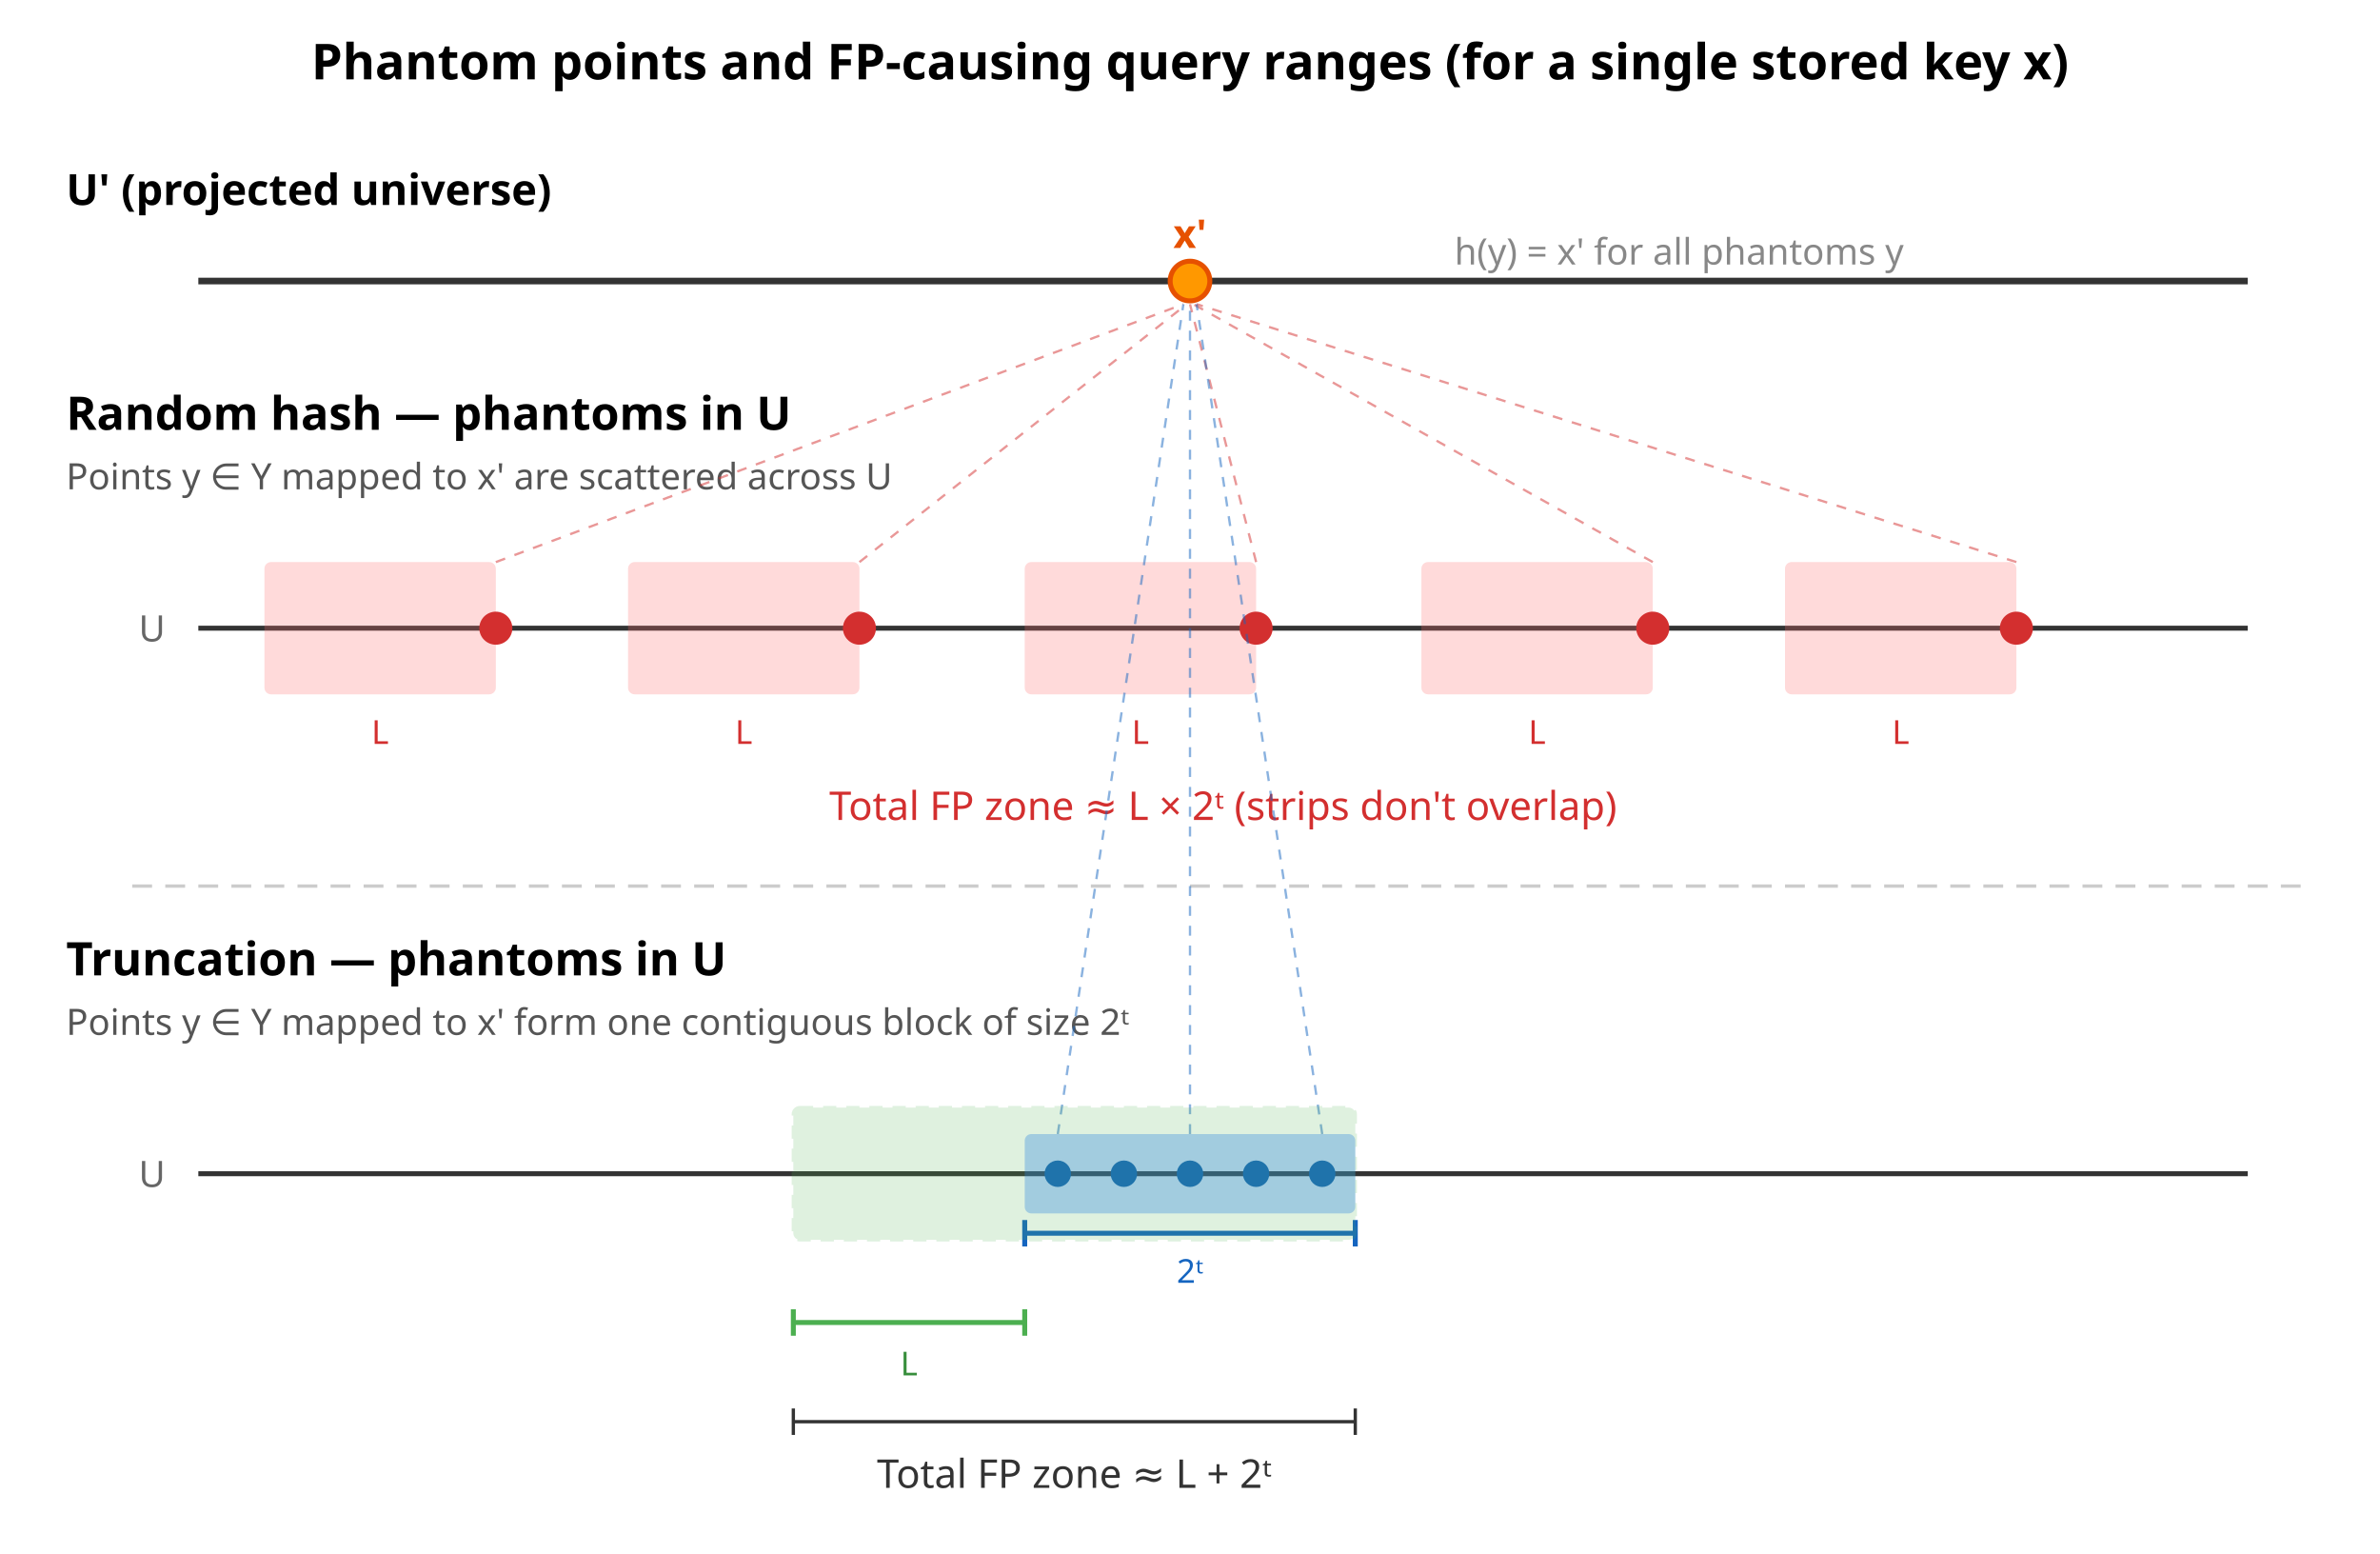
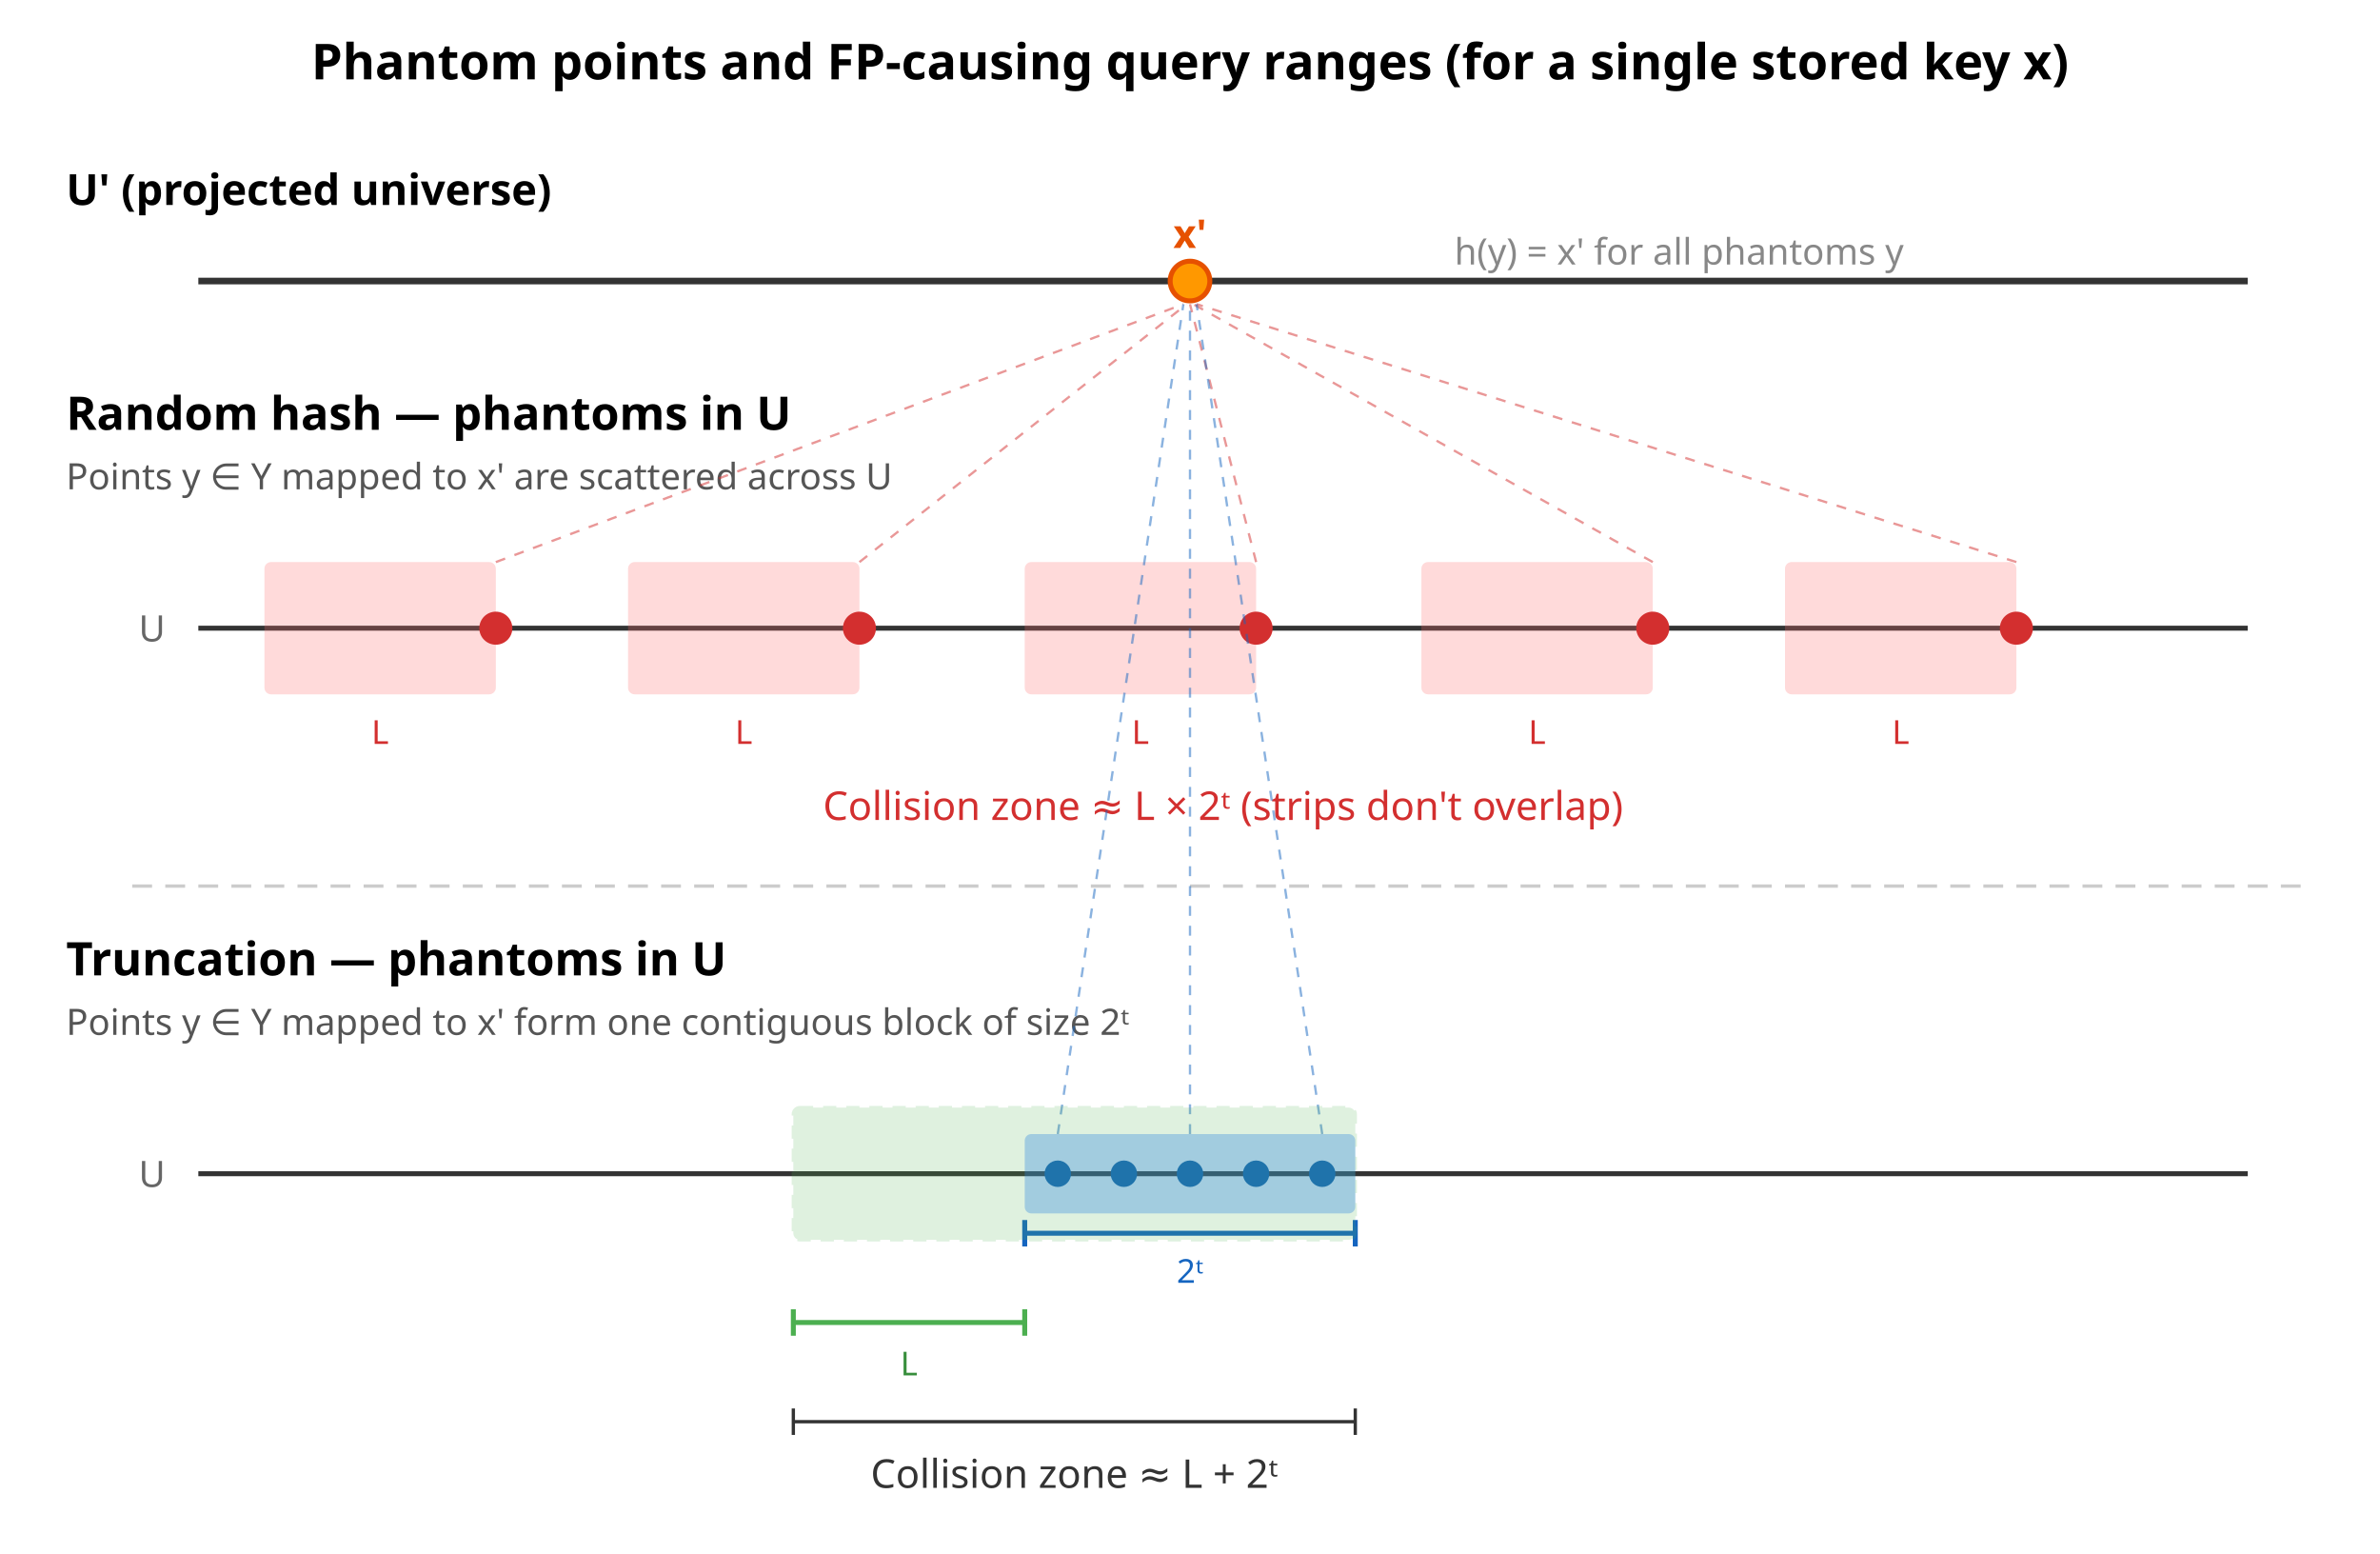
<svg xmlns="http://www.w3.org/2000/svg" viewBox="0 0 720 470" font-family="sans-serif" font-size="13">
  <text x="360" y="24" text-anchor="middle" font-size="15" font-weight="bold">Phantom points and FP-causing query ranges (for a single stored key x)</text>
  <text x="20" y="62" font-weight="bold" font-size="13">U' (projected universe)</text>
  <line x1="60" y1="85" x2="680" y2="85" stroke="#333" stroke-width="2" />
  <circle cx="360" cy="85" r="6" fill="#ff9800" stroke="#e65100" stroke-width="1.5" />
  <text x="360" y="75" text-anchor="middle" font-size="12" font-weight="bold" fill="#e65100">x'</text>
  <text x="20" y="130" font-weight="bold" font-size="14">Random hash — phantoms in U</text>
  <text x="20" y="148" font-size="11" fill="#555">Points y ∈ Y mapped to x' are scattered across U</text>
  <line x1="60" y1="190" x2="680" y2="190" stroke="#333" stroke-width="1.5" />
  <text x="50" y="194" text-anchor="end" font-size="11" fill="#666">U</text>
  <rect x="80" y="170" width="70" height="40" fill="#ff6b6b" opacity="0.25" rx="2" />
  <circle cx="150" cy="190" r="5" fill="#d32f2f" />
  <text x="115" y="225" text-anchor="middle" font-size="10" fill="#d32f2f">L</text>
  <rect x="190" y="170" width="70" height="40" fill="#ff6b6b" opacity="0.25" rx="2" />
  <circle cx="260" cy="190" r="5" fill="#d32f2f" />
  <text x="225" y="225" text-anchor="middle" font-size="10" fill="#d32f2f">L</text>
  <rect x="310" y="170" width="70" height="40" fill="#ff6b6b" opacity="0.25" rx="2" />
  <circle cx="380" cy="190" r="5" fill="#d32f2f" />
  <text x="345" y="225" text-anchor="middle" font-size="10" fill="#d32f2f">L</text>
  <rect x="430" y="170" width="70" height="40" fill="#ff6b6b" opacity="0.25" rx="2" />
  <circle cx="500" cy="190" r="5" fill="#d32f2f" />
  <text x="465" y="225" text-anchor="middle" font-size="10" fill="#d32f2f">L</text>
  <rect x="540" y="170" width="70" height="40" fill="#ff6b6b" opacity="0.25" rx="2" />
  <circle cx="610" cy="190" r="5" fill="#d32f2f" />
  <text x="575" y="225" text-anchor="middle" font-size="10" fill="#d32f2f">L</text>
  <line x1="150" y1="170" x2="358" y2="92" stroke="#d32f2f" stroke-width="0.7" stroke-dasharray="3,3" opacity="0.5" />
  <line x1="260" y1="170" x2="359" y2="92" stroke="#d32f2f" stroke-width="0.7" stroke-dasharray="3,3" opacity="0.5" />
  <line x1="380" y1="170" x2="360" y2="92" stroke="#d32f2f" stroke-width="0.7" stroke-dasharray="3,3" opacity="0.5" />
  <line x1="500" y1="170" x2="361" y2="92" stroke="#d32f2f" stroke-width="0.7" stroke-dasharray="3,3" opacity="0.5" />
  <line x1="610" y1="170" x2="362" y2="92" stroke="#d32f2f" stroke-width="0.7" stroke-dasharray="3,3" opacity="0.5" />
  <text x="370" y="248" text-anchor="middle" font-size="12" fill="#d32f2f">
-     Total FP zone ≈ L × 2ᵗ (strips don't overlap)
+     Collision zone ≈ L × 2ᵗ (strips don't overlap)
  </text>
  <line x1="40" y1="268" x2="700" y2="268" stroke="#ccc" stroke-width="1" stroke-dasharray="6,4" />
  <text x="20" y="295" font-weight="bold" font-size="14">Truncation — phantoms in U</text>
  <text x="20" y="313" font-size="11" fill="#555">Points y ∈ Y mapped to x' form one contiguous block of size 2ᵗ</text>
  <line x1="60" y1="355" x2="680" y2="355" stroke="#333" stroke-width="1.5" />
  <text x="50" y="359" text-anchor="end" font-size="11" fill="#666">U</text>
  <rect x="310" y="343" width="100" height="24" fill="#2a7fff" opacity="0.35" rx="2" />
  <circle cx="320" cy="355" r="4" fill="#1565c0" />
  <circle cx="340" cy="355" r="4" fill="#1565c0" />
  <circle cx="360" cy="355" r="4" fill="#1565c0" />
  <circle cx="380" cy="355" r="4" fill="#1565c0" />
  <circle cx="400" cy="355" r="4" fill="#1565c0" />
  <line x1="320" y1="343" x2="358" y2="92" stroke="#1565c0" stroke-width="0.7" stroke-dasharray="3,3" opacity="0.5" />
  <line x1="360" y1="343" x2="360" y2="92" stroke="#1565c0" stroke-width="0.7" stroke-dasharray="3,3" opacity="0.5" />
  <line x1="400" y1="343" x2="362" y2="92" stroke="#1565c0" stroke-width="0.7" stroke-dasharray="3,3" opacity="0.5" />
  <line x1="310" y1="373" x2="410" y2="373" stroke="#1565c0" stroke-width="1.5" />
  <line x1="310" y1="369" x2="310" y2="377" stroke="#1565c0" stroke-width="1.5" />
  <line x1="410" y1="369" x2="410" y2="377" stroke="#1565c0" stroke-width="1.5" />
  <text x="360" y="388" text-anchor="middle" font-size="10" fill="#1565c0">2ᵗ</text>
  <rect x="240" y="335" width="170" height="40" fill="#4caf50" opacity="0.18" rx="2" stroke="#4caf50" stroke-width="1" stroke-dasharray="4,3" />
  <line x1="240" y1="400" x2="310" y2="400" stroke="#4caf50" stroke-width="1.5" />
  <line x1="240" y1="396" x2="240" y2="404" stroke="#4caf50" stroke-width="1.5" />
  <line x1="310" y1="396" x2="310" y2="404" stroke="#4caf50" stroke-width="1.5" />
  <text x="275" y="416" text-anchor="middle" font-size="10" fill="#388e3c">L</text>
  <line x1="240" y1="430" x2="410" y2="430" stroke="#333" stroke-width="1" />
  <line x1="240" y1="426" x2="240" y2="434" stroke="#333" stroke-width="1" />
  <line x1="410" y1="426" x2="410" y2="434" stroke="#333" stroke-width="1" />
-   <text x="325" y="450" text-anchor="middle" font-size="12" fill="#333">Total FP zone ≈ L + 2ᵗ</text>
+   <text x="325" y="450" text-anchor="middle" font-size="12" fill="#333">Collision zone ≈ L + 2ᵗ</text>
  <text x="440" y="80" font-size="11" fill="#888">h(y) = x' for all phantoms y</text>
</svg>
